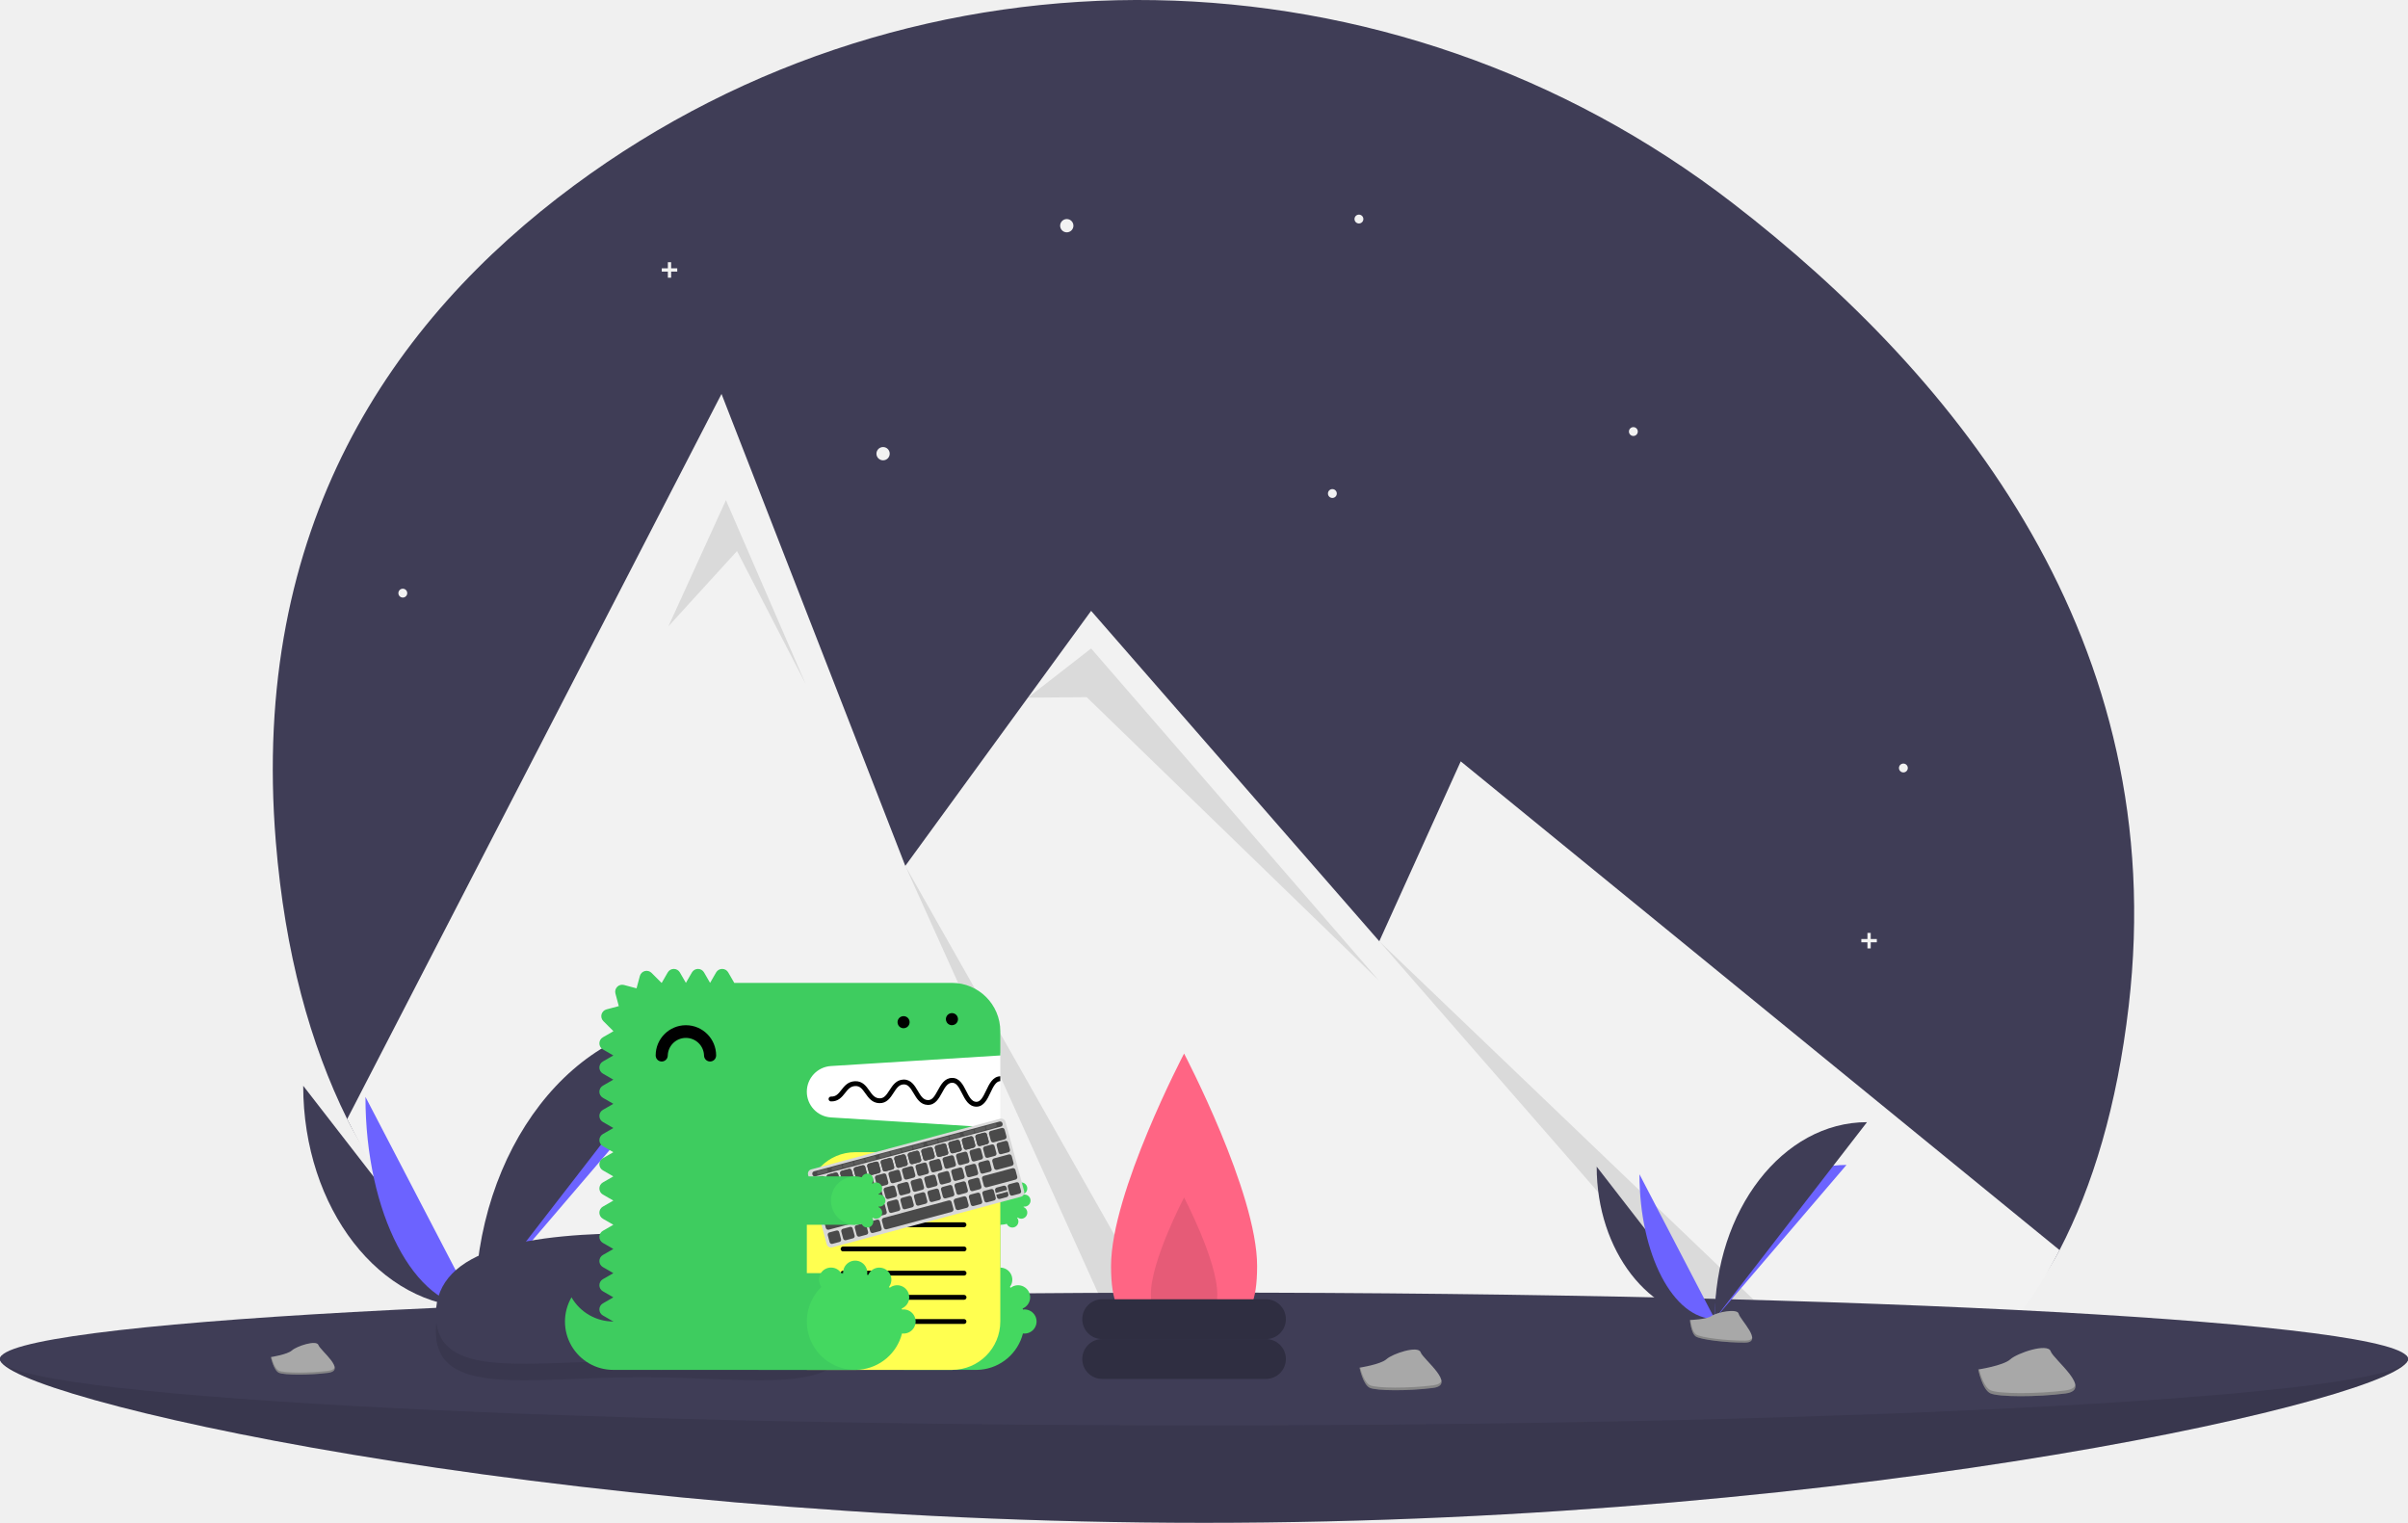
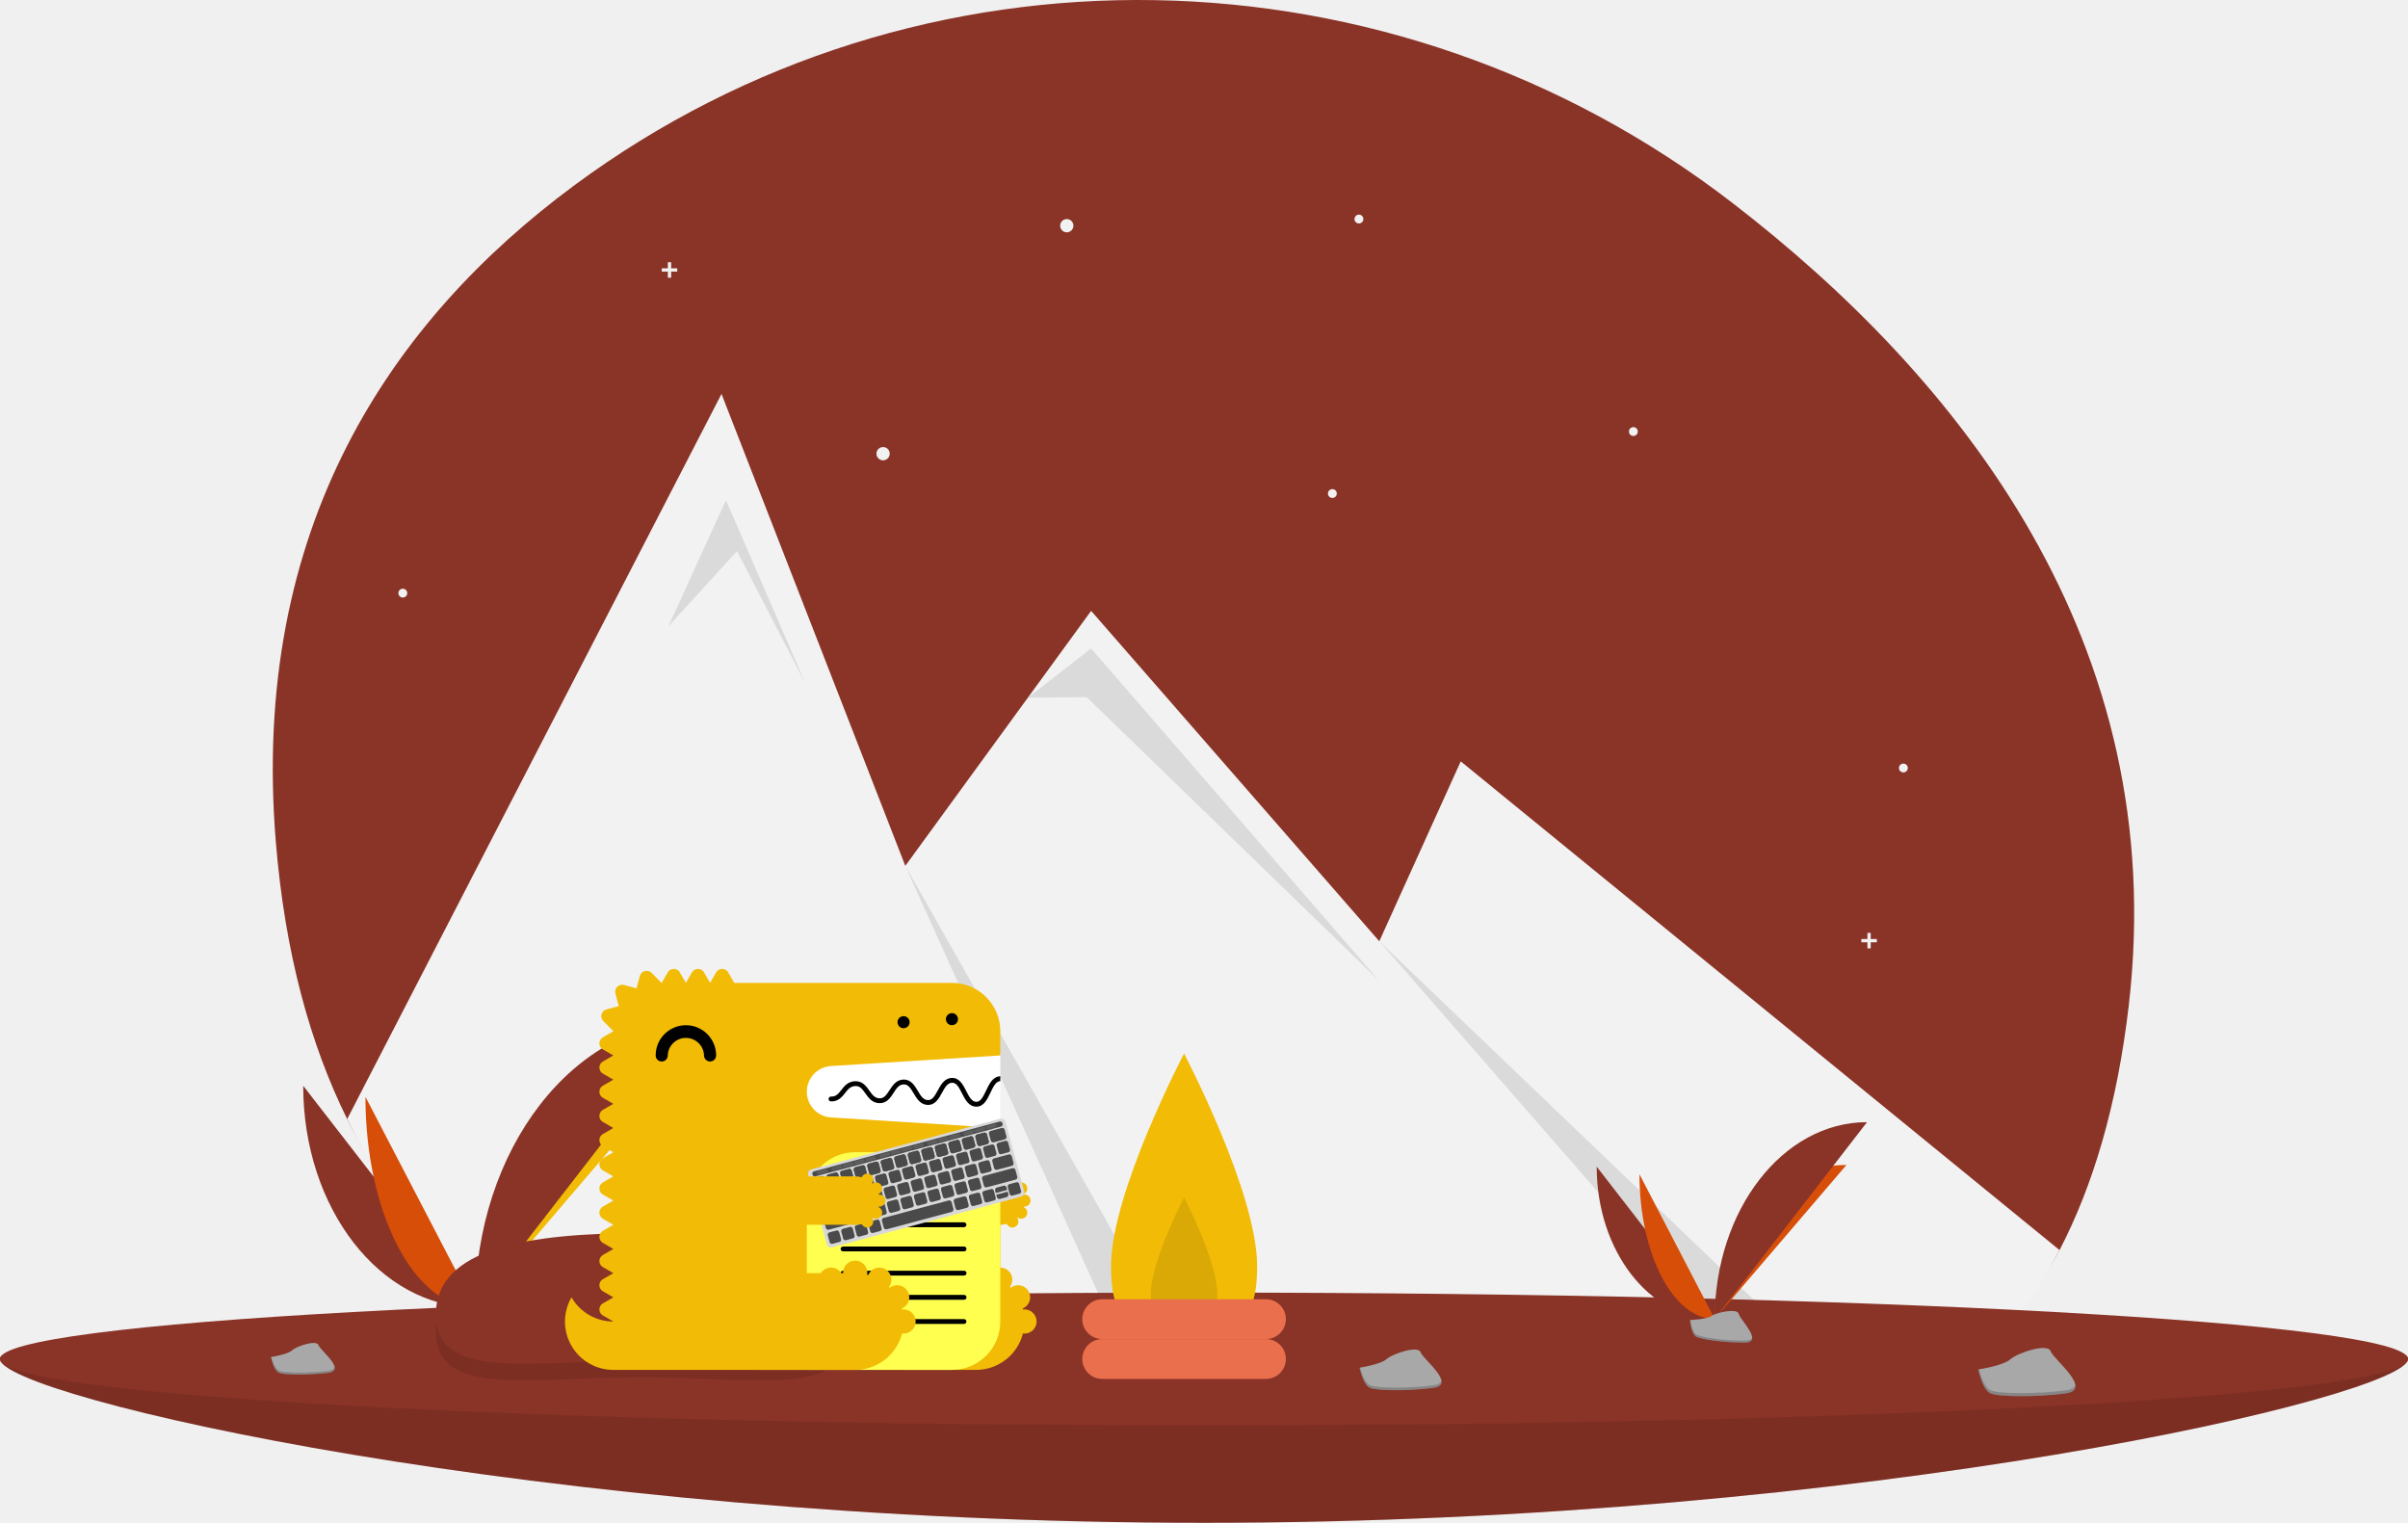
<svg xmlns="http://www.w3.org/2000/svg" width="1088" height="687.962" viewBox="0 0 1088 687.962">
  <g id="Group_12" data-name="Group 12" transform="translate(-57 -56)">
    <g id="Group_11" data-name="Group 11" transform="translate(57 56)">
-       <path id="Path_83" data-name="Path 83" d="M1017.81,560.461c-5.27,45.15-16.22,81.4-31.25,110.31-20,38.52-54.21,54.04-84.77,70.28a193.275,193.275,0,0,1-27.46,11.94c-55.61,19.3-117.85,14.18-166.74,3.99a657.282,657.282,0,0,0-104.09-13.16q-14.97-.675-29.97-.67c-15.42.02-293.07,5.29-360.67-131.57-16.69-33.76-28.13-75-32.24-125.27-11.63-142.12,52.29-235.46,134.74-296.47,155.97-115.41,369.76-110.57,523.43,7.88C941.15,276.621,1036.99,396.031,1017.81,560.461Z" transform="translate(-56 -106.019)" fill="#3f3d56" />
+       <path id="Path_83" data-name="Path 83" d="M1017.81,560.461c-5.27,45.15-16.22,81.4-31.25,110.31-20,38.52-54.21,54.04-84.77,70.28a193.275,193.275,0,0,1-27.46,11.94c-55.61,19.3-117.85,14.18-166.74,3.99a657.282,657.282,0,0,0-104.09-13.16q-14.97-.675-29.97-.67c-15.42.02-293.07,5.29-360.67-131.57-16.69-33.76-28.13-75-32.24-125.27-11.63-142.12,52.29-235.46,134.74-296.47,155.97-115.41,369.76-110.57,523.43,7.88C941.15,276.621,1036.99,396.031,1017.81,560.461Z" transform="translate(-56 -106.019)" fill="#8A3327" />
      <path id="Path_84" data-name="Path 84" d="M986.56,670.771c-20,38.52-47.21,64.04-77.77,80.28a193.272,193.272,0,0,1-27.46,11.94c-55.61,19.3-117.85,14.18-166.74,3.99a657.3,657.3,0,0,0-104.09-13.16q-14.97-.675-29.97-.67-23.13.03-46.25,1.72c-100.17,7.36-253.82-6.43-321.42-143.29L382,283.981,444.95,445.6l20.09,51.59,55.37-75.98L549,381.981l130.2,149.27,36.8-81.27L970.78,657.9l14.21,11.59Z" transform="translate(-56 -106.019)" fill="#f2f2f2" />
      <path id="Path_85" data-name="Path 85" d="M302,282.962l26-57,36,83-31-60Z" opacity="0.1" />
      <path id="Path_86" data-name="Path 86" d="M610.5,753.821q-14.97-.675-29.97-.67L465.04,497.191Z" transform="translate(-56 -106.019)" opacity="0.1" />
      <path id="Path_87" data-name="Path 87" d="M464.411,315.191,493,292.962l130,150-132-128Z" opacity="0.1" />
      <path id="Path_88" data-name="Path 88" d="M908.79,751.051a193.265,193.265,0,0,1-27.46,11.94L679.2,531.251Z" transform="translate(-56 -106.019)" opacity="0.1" />
      <circle id="Ellipse_11" data-name="Ellipse 11" cx="3" cy="3" r="3" transform="translate(479 98.962)" fill="#f2f2f2" />
      <circle id="Ellipse_12" data-name="Ellipse 12" cx="3" cy="3" r="3" transform="translate(396 201.962)" fill="#f2f2f2" />
      <circle id="Ellipse_13" data-name="Ellipse 13" cx="2" cy="2" r="2" transform="translate(600 220.962)" fill="#f2f2f2" />
      <circle id="Ellipse_14" data-name="Ellipse 14" cx="2" cy="2" r="2" transform="translate(180 265.962)" fill="#f2f2f2" />
      <circle id="Ellipse_15" data-name="Ellipse 15" cx="2" cy="2" r="2" transform="translate(612 96.962)" fill="#f2f2f2" />
      <circle id="Ellipse_16" data-name="Ellipse 16" cx="2" cy="2" r="2" transform="translate(736 192.962)" fill="#f2f2f2" />
      <circle id="Ellipse_17" data-name="Ellipse 17" cx="2" cy="2" r="2" transform="translate(858 344.962)" fill="#f2f2f2" />
      <path id="Path_89" data-name="Path 89" d="M306,121.222h-2.76v-2.76h-1.48v2.76H299V122.7h2.76v2.759h1.48V122.7H306Z" fill="#f2f2f2" />
      <path id="Path_90" data-name="Path 90" d="M848,424.222h-2.76v-2.76h-1.48v2.76H841V425.7h2.76v2.759h1.48V425.7H848Z" fill="#f2f2f2" />
-       <path id="Path_91" data-name="Path 91" d="M1144,719.981c0,16.569-243.557,74-544,74s-544-57.431-544-74,243.557,14,544,14S1144,703.413,1144,719.981Z" transform="translate(-56 -106.019)" fill="#3f3d56" />
+       <path id="Path_91" data-name="Path 91" d="M1144,719.981c0,16.569-243.557,74-544,74s-544-57.431-544-74,243.557,14,544,14S1144,703.413,1144,719.981Z" transform="translate(-56 -106.019)" fill="#8A3327" />
      <path id="Path_92" data-name="Path 92" d="M1144,719.981c0,16.569-243.557,74-544,74s-544-57.431-544-74,243.557,14,544,14S1144,703.413,1144,719.981Z" transform="translate(-56 -106.019)" opacity="0.1" />
-       <ellipse id="Ellipse_18" data-name="Ellipse 18" cx="544" cy="30" rx="544" ry="30" transform="translate(0 583.962)" fill="#3f3d56" />
-       <path id="Path_93" data-name="Path 93" d="M624,677.981c0,33.137-14.775,24-33,24s-33,9.137-33-24,33-96,33-96S624,644.844,624,677.981Z" transform="translate(-56 -106.019)" fill="#ff6584" />
+       <ellipse id="Ellipse_18" data-name="Ellipse 18" cx="544" cy="30" rx="544" ry="30" transform="translate(0 583.962)" fill="#8A3327" />
+       <path id="Path_93" data-name="Path 93" d="M624,677.981c0,33.137-14.775,24-33,24s-33,9.137-33-24,33-96,33-96S624,644.844,624,677.981Z" transform="translate(-56 -106.019)" fill="#F2BB05" />
      <path id="Path_94" data-name="Path 94" d="M606,690.66c0,15.062-6.716,10.909-15,10.909s-15,4.153-15-10.909,15-43.636,15-43.636S606,675.6,606,690.66Z" transform="translate(-56 -106.019)" opacity="0.1" />
-       <rect id="Rectangle_97" data-name="Rectangle 97" width="92" height="18" rx="9" transform="translate(489 604.962)" fill="#2f2e41" />
-       <rect id="Rectangle_98" data-name="Rectangle 98" width="92" height="18" rx="9" transform="translate(489 586.962)" fill="#2f2e41" />
-       <path id="Path_95" data-name="Path 95" d="M193,596.547c0,55.343,34.719,100.126,77.626,100.126" transform="translate(-56 -106.019)" fill="#3f3d56" />
-       <path id="Path_96" data-name="Path 96" d="M270.626,696.673c0-55.965,38.745-101.251,86.626-101.251" transform="translate(-56 -106.019)" fill="#6c63ff" />
-       <path id="Path_97" data-name="Path 97" d="M221.125,601.564c0,52.57,22.14,95.109,49.5,95.109" transform="translate(-56 -106.019)" fill="#6c63ff" />
-       <path id="Path_98" data-name="Path 98" d="M270.626,696.673c0-71.511,44.783-129.377,100.126-129.377" transform="translate(-56 -106.019)" fill="#3f3d56" />
+       <rect id="Rectangle_97" data-name="Rectangle 97" width="92" height="18" rx="9" transform="translate(489 604.962)" fill="#E96F4D" />
+       <rect id="Rectangle_98" data-name="Rectangle 98" width="92" height="18" rx="9" transform="translate(489 586.962)" fill="#E96F4D" />
+       <path id="Path_95" data-name="Path 95" d="M193,596.547c0,55.343,34.719,100.126,77.626,100.126" transform="translate(-56 -106.019)" fill="#8A3327" />
+       <path id="Path_96" data-name="Path 96" d="M270.626,696.673c0-55.965,38.745-101.251,86.626-101.251" transform="translate(-56 -106.019)" fill="#F2BB05" />
+       <path id="Path_97" data-name="Path 97" d="M221.125,601.564c0,52.57,22.14,95.109,49.5,95.109" transform="translate(-56 -106.019)" fill="#D74E09" />
+       <path id="Path_98" data-name="Path 98" d="M270.626,696.673c0-71.511,44.783-129.377,100.126-129.377" transform="translate(-56 -106.019)" fill="#8A3327" />
      <path id="Path_99" data-name="Path 99" d="M254.3,697.379s11.009-.339,14.326-2.7,16.934-5.183,17.757-1.395,16.544,18.844,4.115,18.945-28.879-1.936-32.19-3.953S254.3,697.379,254.3,697.379Z" transform="translate(-56 -106.019)" fill="#a8a8a8" />
      <path id="Path_100" data-name="Path 100" d="M290.716,710.909c-12.429.1-28.879-1.936-32.19-3.953-2.522-1.536-3.527-7.048-3.863-9.591l-.368.014s.7,8.879,4.009,10.9,19.761,4.053,32.19,3.953c3.588-.029,4.827-1.305,4.759-3.2C294.755,710.174,293.386,710.887,290.716,710.909Z" transform="translate(-56 -106.019)" opacity="0.2" />
-       <path id="Path_101" data-name="Path 101" d="M777.429,633.081c0,38.029,23.857,68.8,53.341,68.8" transform="translate(-56 -106.019)" fill="#3f3d56" />
-       <path id="Path_102" data-name="Path 102" d="M830.769,701.882c0-38.456,26.623-69.575,59.525-69.575" transform="translate(-56 -106.019)" fill="#6c63ff" />
-       <path id="Path_103" data-name="Path 103" d="M796.755,636.528c0,36.124,15.213,65.354,34.014,65.354" transform="translate(-56 -106.019)" fill="#6c63ff" />
-       <path id="Path_104" data-name="Path 104" d="M830.769,701.882c0-49.139,30.773-88.9,68.8-88.9" transform="translate(-56 -106.019)" fill="#3f3d56" />
+       <path id="Path_101" data-name="Path 101" d="M777.429,633.081c0,38.029,23.857,68.8,53.341,68.8" transform="translate(-56 -106.019)" fill="#8A3327" />
+       <path id="Path_102" data-name="Path 102" d="M830.769,701.882c0-38.456,26.623-69.575,59.525-69.575" transform="translate(-56 -106.019)" fill="#D74E09" />
+       <path id="Path_103" data-name="Path 103" d="M796.755,636.528c0,36.124,15.213,65.354,34.014,65.354" transform="translate(-56 -106.019)" fill="#D74E09" />
+       <path id="Path_104" data-name="Path 104" d="M830.769,701.882c0-49.139,30.773-88.9,68.8-88.9" transform="translate(-56 -106.019)" fill="#8A3327" />
      <path id="Path_105" data-name="Path 105" d="M819.548,702.367s7.565-.233,9.844-1.856,11.636-3.562,12.2-.958,11.368,12.949,2.828,13.018-19.844-1.33-22.119-2.716S819.548,702.367,819.548,702.367Z" transform="translate(-56 -106.019)" fill="#a8a8a8" />
      <path id="Path_106" data-name="Path 106" d="M844.574,711.664c-8.54.069-19.844-1.33-22.119-2.716-1.733-1.056-2.423-4.843-2.654-6.59l-.253.01s.479,6.1,2.755,7.487,13.579,2.785,22.119,2.716c2.465-.02,3.317-.9,3.27-2.2C847.349,711.159,846.409,711.649,844.574,711.664Z" transform="translate(-56 -106.019)" opacity="0.2" />
      <path id="Path_107" data-name="Path 107" d="M949.813,724.718s11.36-1.729,14.5-4.591,16.89-7.488,18.217-3.667,19.494,17.447,6.633,19.107-30.153,1.609-33.835-.065S949.813,724.718,949.813,724.718Z" transform="translate(-56 -106.019)" fill="#a8a8a8" />
      <path id="Path_108" data-name="Path 108" d="M989.228,734.173c-12.86,1.659-30.153,1.609-33.835-.065-2.8-1.275-4.535-6.858-5.2-9.45l-.379.061s1.833,9.109,5.516,10.783,20.975,1.725,33.835.065c3.712-.479,4.836-1.956,4.529-3.906C993.319,732.907,991.991,733.817,989.228,734.173Z" transform="translate(-56 -106.019)" opacity="0.2" />
      <path id="Path_109" data-name="Path 109" d="M670.26,723.9s9.587-1.459,12.237-3.875,14.255-6.32,15.374-3.095,16.452,14.725,5.6,16.125-25.448,1.358-28.555-.055S670.26,723.9,670.26,723.9Z" transform="translate(-56 -106.019)" fill="#a8a8a8" />
      <path id="Path_110" data-name="Path 110" d="M703.524,731.875c-10.853,1.4-25.448,1.358-28.555-.055-2.367-1.076-3.827-5.788-4.39-7.976l-.32.051s1.547,7.687,4.655,9.1,17.7,1.456,28.555.055c3.133-.4,4.081-1.651,3.822-3.3C706.977,730.807,705.856,731.575,703.524,731.875Z" transform="translate(-56 -106.019)" opacity="0.2" />
      <path id="Path_111" data-name="Path 111" d="M178.389,719.109s7.463-1.136,9.527-3.016,11.1-4.92,11.969-2.409,12.808,11.463,4.358,12.553-19.811,1.057-22.23-.043S178.389,719.109,178.389,719.109Z" transform="translate(-56 -106.019)" fill="#a8a8a8" />
      <path id="Path_112" data-name="Path 112" d="M204.285,725.321c-8.449,1.09-19.811,1.057-22.23-.043-1.842-.838-2.979-4.506-3.417-6.209l-.249.04s1.2,5.984,3.624,7.085,13.781,1.133,22.23.043c2.439-.315,3.177-1.285,2.976-2.566C206.973,724.489,206.1,725.087,204.285,725.321Z" transform="translate(-56 -106.019)" opacity="0.2" />
      <path id="Path_113" data-name="Path 113" d="M439.7,707.337c0,30.22-42.124,20.873-93.7,20.873s-93.074,9.347-93.074-20.873,42.118-36.793,93.694-36.793S439.7,677.117,439.7,707.337Z" transform="translate(-56 -106.019)" opacity="0.1" />
-       <path id="Path_114" data-name="Path 114" d="M439.7,699.9c0,30.22-42.124,20.873-93.7,20.873s-93.074,9.347-93.074-20.873S295.04,663.1,346.616,663.1,439.7,669.676,439.7,699.9Z" transform="translate(-56 -106.019)" fill="#3f3d56" />
+       <path id="Path_114" data-name="Path 114" d="M439.7,699.9c0,30.22-42.124,20.873-93.7,20.873s-93.074,9.347-93.074-20.873S295.04,663.1,346.616,663.1,439.7,669.676,439.7,699.9Z" transform="translate(-56 -106.019)" fill="#8A3327" />
    </g>
    <g id="docusaurus_keytar" transform="translate(312.271 493.733)">
      <path id="Path_40" data-name="Path 40" d="M99,52h91.791V89.153H99Z" transform="translate(5.904 -14.001)" fill="#fff" fill-rule="evenodd" />
-       <path id="Path_41" data-name="Path 41" d="M24.855,163.927A21.828,21.828,0,0,1,5.947,153a21.829,21.829,0,0,0,18.908,32.782H46.71V163.927Z" transform="translate(-3 -4.634)" fill="#3ecc5f" fill-rule="evenodd" />
-       <path id="Path_42" data-name="Path 42" d="M121.861,61.1l76.514-4.782V45.39A21.854,21.854,0,0,0,176.52,23.535H78.173L75.441,18.8a3.154,3.154,0,0,0-5.464,0l-2.732,4.732L64.513,18.8a3.154,3.154,0,0,0-5.464,0l-2.732,4.732L53.586,18.8a3.154,3.154,0,0,0-5.464,0L45.39,23.535c-.024,0-.046,0-.071,0l-4.526-4.525a3.153,3.153,0,0,0-5.276,1.414l-1.5,5.577-5.674-1.521a3.154,3.154,0,0,0-3.863,3.864L26,34.023l-5.575,1.494a3.155,3.155,0,0,0-1.416,5.278l4.526,4.526c0,.023,0,.046,0,.07L18.8,48.122a3.154,3.154,0,0,0,0,5.464l4.732,2.732L18.8,59.05a3.154,3.154,0,0,0,0,5.464l4.732,2.732L18.8,69.977a3.154,3.154,0,0,0,0,5.464l4.732,2.732L18.8,80.9a3.154,3.154,0,0,0,0,5.464L23.535,89.1,18.8,91.832a3.154,3.154,0,0,0,0,5.464l4.732,2.732L18.8,102.76a3.154,3.154,0,0,0,0,5.464l4.732,2.732L18.8,113.687a3.154,3.154,0,0,0,0,5.464l4.732,2.732L18.8,124.615a3.154,3.154,0,0,0,0,5.464l4.732,2.732L18.8,135.542a3.154,3.154,0,0,0,0,5.464l4.732,2.732L18.8,146.469a3.154,3.154,0,0,0,0,5.464l4.732,2.732L18.8,157.4a3.154,3.154,0,0,0,0,5.464l4.732,2.732L18.8,168.324a3.154,3.154,0,0,0,0,5.464l4.732,2.732A21.854,21.854,0,0,0,45.39,198.375H176.52a21.854,21.854,0,0,0,21.855-21.855V89.1l-76.514-4.782a11.632,11.632,0,0,1,0-23.219" transform="translate(-1.681 -17.226)" fill="#3ecc5f" fill-rule="evenodd" />
-       <path id="Path_43" data-name="Path 43" d="M143,186.71h32.782V143H143Z" transform="translate(9.984 -5.561)" fill="#3ecc5f" fill-rule="evenodd" />
-       <path id="Path_44" data-name="Path 44" d="M196.71,159.855a5.438,5.438,0,0,0-.7.07c-.042-.164-.081-.329-.127-.493a5.457,5.457,0,1,0-5.4-9.372q-.181-.185-.366-.367a5.454,5.454,0,1,0-9.384-5.4c-.162-.046-.325-.084-.486-.126a5.467,5.467,0,1,0-10.788,0c-.162.042-.325.08-.486.126a5.457,5.457,0,1,0-9.384,5.4,21.843,21.843,0,1,0,36.421,21.02,5.452,5.452,0,1,0,.7-10.858" transform="translate(10.912 -6.025)" fill="#44d860" fill-rule="evenodd" />
-       <path id="Path_45" data-name="Path 45" d="M153,124.855h32.782V103H153Z" transform="translate(10.912 -9.271)" fill="#3ecc5f" fill-rule="evenodd" />
-       <path id="Path_46" data-name="Path 46" d="M194.855,116.765a2.732,2.732,0,1,0,0-5.464,2.811,2.811,0,0,0-.349.035c-.022-.082-.04-.164-.063-.246a2.733,2.733,0,0,0-1.052-5.253,2.7,2.7,0,0,0-1.648.566q-.09-.093-.184-.184a2.7,2.7,0,0,0,.553-1.633,2.732,2.732,0,0,0-5.245-1.07,10.928,10.928,0,1,0,0,21.031,2.732,2.732,0,0,0,5.245-1.07,2.7,2.7,0,0,0-.553-1.633q.093-.09.184-.184a2.7,2.7,0,0,0,1.648.566,2.732,2.732,0,0,0,1.052-5.253c.023-.081.042-.164.063-.246a2.814,2.814,0,0,0,.349.035" transform="translate(12.767 -9.377)" fill="#44d860" fill-rule="evenodd" />
+       <path id="Path_41" data-name="Path 41" d="M24.855,163.927A21.828,21.828,0,0,1,5.947,153a21.829,21.829,0,0,0,18.908,32.782H46.71V163.927Z" transform="translate(-3 -4.634)" fill="#F2BB05" fill-rule="evenodd" />
+       <path id="Path_42" data-name="Path 42" d="M121.861,61.1l76.514-4.782V45.39A21.854,21.854,0,0,0,176.52,23.535H78.173L75.441,18.8a3.154,3.154,0,0,0-5.464,0l-2.732,4.732L64.513,18.8a3.154,3.154,0,0,0-5.464,0l-2.732,4.732L53.586,18.8a3.154,3.154,0,0,0-5.464,0L45.39,23.535c-.024,0-.046,0-.071,0l-4.526-4.525a3.153,3.153,0,0,0-5.276,1.414l-1.5,5.577-5.674-1.521a3.154,3.154,0,0,0-3.863,3.864L26,34.023l-5.575,1.494a3.155,3.155,0,0,0-1.416,5.278l4.526,4.526c0,.023,0,.046,0,.07L18.8,48.122a3.154,3.154,0,0,0,0,5.464l4.732,2.732L18.8,59.05a3.154,3.154,0,0,0,0,5.464l4.732,2.732L18.8,69.977a3.154,3.154,0,0,0,0,5.464l4.732,2.732L18.8,80.9a3.154,3.154,0,0,0,0,5.464L23.535,89.1,18.8,91.832a3.154,3.154,0,0,0,0,5.464l4.732,2.732L18.8,102.76a3.154,3.154,0,0,0,0,5.464l4.732,2.732L18.8,113.687a3.154,3.154,0,0,0,0,5.464l4.732,2.732L18.8,124.615a3.154,3.154,0,0,0,0,5.464l4.732,2.732L18.8,135.542a3.154,3.154,0,0,0,0,5.464l4.732,2.732L18.8,146.469a3.154,3.154,0,0,0,0,5.464l4.732,2.732L18.8,157.4a3.154,3.154,0,0,0,0,5.464l4.732,2.732L18.8,168.324a3.154,3.154,0,0,0,0,5.464l4.732,2.732A21.854,21.854,0,0,0,45.39,198.375H176.52a21.854,21.854,0,0,0,21.855-21.855V89.1l-76.514-4.782a11.632,11.632,0,0,1,0-23.219" transform="translate(-1.681 -17.226)" fill="#F2BB05" fill-rule="evenodd" />
+       <path id="Path_43" data-name="Path 43" d="M143,186.71h32.782V143H143Z" transform="translate(9.984 -5.561)" fill="#F2BB05" fill-rule="evenodd" />
+       <path id="Path_44" data-name="Path 44" d="M196.71,159.855a5.438,5.438,0,0,0-.7.07c-.042-.164-.081-.329-.127-.493a5.457,5.457,0,1,0-5.4-9.372q-.181-.185-.366-.367a5.454,5.454,0,1,0-9.384-5.4c-.162-.046-.325-.084-.486-.126a5.467,5.467,0,1,0-10.788,0c-.162.042-.325.08-.486.126a5.457,5.457,0,1,0-9.384,5.4,21.843,21.843,0,1,0,36.421,21.02,5.452,5.452,0,1,0,.7-10.858" transform="translate(10.912 -6.025)" fill="#F2BB05" fill-rule="evenodd" />
+       <path id="Path_45" data-name="Path 45" d="M153,124.855h32.782V103H153Z" transform="translate(10.912 -9.271)" fill="#F2BB05" fill-rule="evenodd" />
+       <path id="Path_46" data-name="Path 46" d="M194.855,116.765a2.732,2.732,0,1,0,0-5.464,2.811,2.811,0,0,0-.349.035c-.022-.082-.04-.164-.063-.246a2.733,2.733,0,0,0-1.052-5.253,2.7,2.7,0,0,0-1.648.566q-.09-.093-.184-.184a2.7,2.7,0,0,0,.553-1.633,2.732,2.732,0,0,0-5.245-1.07,10.928,10.928,0,1,0,0,21.031,2.732,2.732,0,0,0,5.245-1.07,2.7,2.7,0,0,0-.553-1.633q.093-.09.184-.184a2.7,2.7,0,0,0,1.648.566,2.732,2.732,0,0,0,1.052-5.253c.023-.081.042-.164.063-.246a2.814,2.814,0,0,0,.349.035" transform="translate(12.767 -9.377)" fill="#F2BB05" fill-rule="evenodd" />
      <path id="Path_47" data-name="Path 47" d="M65.087,56.891a2.732,2.732,0,0,1-2.732-2.732,8.2,8.2,0,0,0-16.391,0,2.732,2.732,0,0,1-5.464,0,13.659,13.659,0,0,1,27.319,0,2.732,2.732,0,0,1-2.732,2.732" transform="translate(0.478 -15.068)" fill-rule="evenodd" />
      <path id="Path_48" data-name="Path 48" d="M103,191.347h65.565a21.854,21.854,0,0,0,21.855-21.855V93H124.855A21.854,21.854,0,0,0,103,114.855Z" transform="translate(6.275 -10.199)" fill="#ffff50" fill-rule="evenodd" />
      <path id="Path_49" data-name="Path 49" d="M173.216,129.787H118.535a1.093,1.093,0,1,1,0-2.185h54.681a1.093,1.093,0,0,1,0,2.185m0,21.855H118.535a1.093,1.093,0,1,1,0-2.186h54.681a1.093,1.093,0,0,1,0,2.186m0,21.855H118.535a1.093,1.093,0,1,1,0-2.185h54.681a1.093,1.093,0,0,1,0,2.185m0-54.434H118.535a1.093,1.093,0,1,1,0-2.185h54.681a1.093,1.093,0,0,1,0,2.185m0,21.652H118.535a1.093,1.093,0,1,1,0-2.186h54.681a1.093,1.093,0,0,1,0,2.186m0,21.855H118.535a1.093,1.093,0,1,1,0-2.186h54.681a1.093,1.093,0,0,1,0,2.186M189.585,61.611c-.013,0-.024-.007-.037-.005-3.377.115-4.974,3.492-6.384,6.472-1.471,3.114-2.608,5.139-4.473,5.078-2.064-.074-3.244-2.406-4.494-4.874-1.436-2.835-3.075-6.049-6.516-5.929-3.329.114-4.932,3.053-6.346,5.646-1.5,2.762-2.529,4.442-4.5,4.364-2.106-.076-3.225-1.972-4.52-4.167-1.444-2.443-3.112-5.191-6.487-5.1-3.272.113-4.879,2.606-6.3,4.808-1.5,2.328-2.552,3.746-4.551,3.662-2.156-.076-3.27-1.65-4.558-3.472-1.447-2.047-3.077-4.363-6.442-4.251-3.2.109-4.807,2.153-6.224,3.954-1.346,1.709-2.4,3.062-4.621,2.977a1.093,1.093,0,0,0-.079,2.186c3.3.11,4.967-1.967,6.417-3.81,1.286-1.635,2.4-3.045,4.582-3.12,2.1-.09,3.091,1.218,4.584,3.327,1.417,2,3.026,4.277,6.263,4.394,3.391.114,5.022-2.42,6.467-4.663,1.292-2,2.406-3.734,4.535-3.807,1.959-.073,3.026,1.475,4.529,4.022,1.417,2.4,3.023,5.121,6.324,5.241,3.415.118,5.064-2.863,6.5-5.5,1.245-2.282,2.419-4.437,4.5-4.509,1.959-.046,2.981,1.743,4.492,4.732,1.412,2.79,3.013,5.95,6.365,6.071l.185,0c3.348,0,4.937-3.36,6.343-6.331,1.245-2.634,2.423-5.114,4.444-5.216Z" transform="translate(7.109 -13.11)" fill-rule="evenodd" />
-       <path id="Path_50" data-name="Path 50" d="M83,186.71h43.71V143H83Z" transform="translate(4.42 -5.561)" fill="#3ecc5f" fill-rule="evenodd" />
+       <path id="Path_50" data-name="Path 50" d="M83,186.71h43.71V143H83Z" transform="translate(4.42 -5.561)" fill="#F2BB05" fill-rule="evenodd" />
      <g id="Group_8" data-name="Group 8" transform="matrix(0.966, -0.259, 0.259, 0.966, 109.327, 91.085)">
        <rect id="Rectangle_3" data-name="Rectangle 3" width="92.361" height="36.462" rx="2" transform="translate(0 0)" fill="#d8d8d8" />
        <g id="Group_2" data-name="Group 2" transform="translate(1.531 23.03)">
          <rect id="Rectangle_4" data-name="Rectangle 4" width="5.336" height="5.336" rx="1" transform="translate(16.797 0)" fill="#4a4a4a" />
          <rect id="Rectangle_5" data-name="Rectangle 5" width="5.336" height="5.336" rx="1" transform="translate(23.12 0)" fill="#4a4a4a" />
          <rect id="Rectangle_6" data-name="Rectangle 6" width="5.336" height="5.336" rx="1" transform="translate(29.444 0)" fill="#4a4a4a" />
          <rect id="Rectangle_7" data-name="Rectangle 7" width="5.336" height="5.336" rx="1" transform="translate(35.768 0)" fill="#4a4a4a" />
          <rect id="Rectangle_8" data-name="Rectangle 8" width="5.336" height="5.336" rx="1" transform="translate(42.091 0)" fill="#4a4a4a" />
          <rect id="Rectangle_9" data-name="Rectangle 9" width="5.336" height="5.336" rx="1" transform="translate(48.415 0)" fill="#4a4a4a" />
          <rect id="Rectangle_10" data-name="Rectangle 10" width="5.336" height="5.336" rx="1" transform="translate(54.739 0)" fill="#4a4a4a" />
          <rect id="Rectangle_11" data-name="Rectangle 11" width="5.336" height="5.336" rx="1" transform="translate(61.063 0)" fill="#4a4a4a" />
          <rect id="Rectangle_12" data-name="Rectangle 12" width="5.336" height="5.336" rx="1" transform="translate(67.386 0)" fill="#4a4a4a" />
          <path id="Path_51" data-name="Path 51" d="M1.093,0H14.518a1.093,1.093,0,0,1,1.093,1.093V4.243a1.093,1.093,0,0,1-1.093,1.093H1.093A1.093,1.093,0,0,1,0,4.243V1.093A1.093,1.093,0,0,1,1.093,0ZM75,0H88.426a1.093,1.093,0,0,1,1.093,1.093V4.243a1.093,1.093,0,0,1-1.093,1.093H75a1.093,1.093,0,0,1-1.093-1.093V1.093A1.093,1.093,0,0,1,75,0Z" transform="translate(0 0)" fill="#4a4a4a" fill-rule="evenodd" />
        </g>
        <g id="Group_3" data-name="Group 3" transform="translate(1.531 10.261)">
          <path id="Path_52" data-name="Path 52" d="M1.093,0H6.218A1.093,1.093,0,0,1,7.31,1.093V4.242A1.093,1.093,0,0,1,6.218,5.335H1.093A1.093,1.093,0,0,1,0,4.242V1.093A1.093,1.093,0,0,1,1.093,0Z" transform="translate(0 0)" fill="#4a4a4a" fill-rule="evenodd" />
          <rect id="Rectangle_13" data-name="Rectangle 13" width="5.336" height="5.336" rx="1" transform="translate(8.299 0)" fill="#4a4a4a" />
          <rect id="Rectangle_14" data-name="Rectangle 14" width="5.336" height="5.336" rx="1" transform="translate(14.623 0)" fill="#4a4a4a" />
          <rect id="Rectangle_15" data-name="Rectangle 15" width="5.336" height="5.336" rx="1" transform="translate(20.947 0)" fill="#4a4a4a" />
          <rect id="Rectangle_16" data-name="Rectangle 16" width="5.336" height="5.336" rx="1" transform="translate(27.271 0)" fill="#4a4a4a" />
          <rect id="Rectangle_17" data-name="Rectangle 17" width="5.336" height="5.336" rx="1" transform="translate(33.594 0)" fill="#4a4a4a" />
          <rect id="Rectangle_18" data-name="Rectangle 18" width="5.336" height="5.336" rx="1" transform="translate(39.918 0)" fill="#4a4a4a" />
          <rect id="Rectangle_19" data-name="Rectangle 19" width="5.336" height="5.336" rx="1" transform="translate(46.242 0)" fill="#4a4a4a" />
          <rect id="Rectangle_20" data-name="Rectangle 20" width="5.336" height="5.336" rx="1" transform="translate(52.565 0)" fill="#4a4a4a" />
          <rect id="Rectangle_21" data-name="Rectangle 21" width="5.336" height="5.336" rx="1" transform="translate(58.888 0)" fill="#4a4a4a" />
          <rect id="Rectangle_22" data-name="Rectangle 22" width="5.336" height="5.336" rx="1" transform="translate(65.212 0)" fill="#4a4a4a" />
          <rect id="Rectangle_23" data-name="Rectangle 23" width="5.336" height="5.336" rx="1" transform="translate(71.536 0)" fill="#4a4a4a" />
          <rect id="Rectangle_24" data-name="Rectangle 24" width="5.336" height="5.336" rx="1" transform="translate(77.859 0)" fill="#4a4a4a" />
          <rect id="Rectangle_25" data-name="Rectangle 25" width="5.336" height="5.336" rx="1" transform="translate(84.183 0)" fill="#4a4a4a" />
        </g>
        <g id="Group_4" data-name="Group 4" transform="translate(91.05 9.546) rotate(180)">
          <path id="Path_53" data-name="Path 53" d="M1.093,0H6.219A1.093,1.093,0,0,1,7.312,1.093v3.15A1.093,1.093,0,0,1,6.219,5.336H1.093A1.093,1.093,0,0,1,0,4.243V1.093A1.093,1.093,0,0,1,1.093,0Z" transform="translate(0 0)" fill="#4a4a4a" fill-rule="evenodd" />
          <rect id="Rectangle_26" data-name="Rectangle 26" width="5.336" height="5.336" rx="1" transform="translate(8.299 0)" fill="#4a4a4a" />
          <rect id="Rectangle_27" data-name="Rectangle 27" width="5.336" height="5.336" rx="1" transform="translate(14.623 0)" fill="#4a4a4a" />
          <rect id="Rectangle_28" data-name="Rectangle 28" width="5.336" height="5.336" rx="1" transform="translate(20.947 0)" fill="#4a4a4a" />
          <rect id="Rectangle_29" data-name="Rectangle 29" width="5.336" height="5.336" rx="1" transform="translate(27.271 0)" fill="#4a4a4a" />
          <rect id="Rectangle_30" data-name="Rectangle 30" width="5.336" height="5.336" rx="1" transform="translate(33.594 0)" fill="#4a4a4a" />
          <rect id="Rectangle_31" data-name="Rectangle 31" width="5.336" height="5.336" rx="1" transform="translate(39.918 0)" fill="#4a4a4a" />
          <rect id="Rectangle_32" data-name="Rectangle 32" width="5.336" height="5.336" rx="1" transform="translate(46.242 0)" fill="#4a4a4a" />
          <rect id="Rectangle_33" data-name="Rectangle 33" width="5.336" height="5.336" rx="1" transform="translate(52.565 0)" fill="#4a4a4a" />
          <rect id="Rectangle_34" data-name="Rectangle 34" width="5.336" height="5.336" rx="1" transform="translate(58.889 0)" fill="#4a4a4a" />
          <rect id="Rectangle_35" data-name="Rectangle 35" width="5.336" height="5.336" rx="1" transform="translate(65.213 0)" fill="#4a4a4a" />
          <rect id="Rectangle_36" data-name="Rectangle 36" width="5.336" height="5.336" rx="1" transform="translate(71.537 0)" fill="#4a4a4a" />
          <rect id="Rectangle_37" data-name="Rectangle 37" width="5.336" height="5.336" rx="1" transform="translate(77.86 0)" fill="#4a4a4a" />
          <rect id="Rectangle_38" data-name="Rectangle 38" width="5.336" height="5.336" rx="1" transform="translate(84.183 0)" fill="#4a4a4a" />
          <rect id="Rectangle_39" data-name="Rectangle 39" width="5.336" height="5.336" rx="1" transform="translate(8.299 0)" fill="#4a4a4a" />
          <rect id="Rectangle_40" data-name="Rectangle 40" width="5.336" height="5.336" rx="1" transform="translate(14.623 0)" fill="#4a4a4a" />
          <rect id="Rectangle_41" data-name="Rectangle 41" width="5.336" height="5.336" rx="1" transform="translate(20.947 0)" fill="#4a4a4a" />
          <rect id="Rectangle_42" data-name="Rectangle 42" width="5.336" height="5.336" rx="1" transform="translate(27.271 0)" fill="#4a4a4a" />
          <rect id="Rectangle_43" data-name="Rectangle 43" width="5.336" height="5.336" rx="1" transform="translate(33.594 0)" fill="#4a4a4a" />
          <rect id="Rectangle_44" data-name="Rectangle 44" width="5.336" height="5.336" rx="1" transform="translate(39.918 0)" fill="#4a4a4a" />
          <rect id="Rectangle_45" data-name="Rectangle 45" width="5.336" height="5.336" rx="1" transform="translate(46.242 0)" fill="#4a4a4a" />
          <rect id="Rectangle_46" data-name="Rectangle 46" width="5.336" height="5.336" rx="1" transform="translate(52.565 0)" fill="#4a4a4a" />
          <rect id="Rectangle_47" data-name="Rectangle 47" width="5.336" height="5.336" rx="1" transform="translate(58.889 0)" fill="#4a4a4a" />
          <rect id="Rectangle_48" data-name="Rectangle 48" width="5.336" height="5.336" rx="1" transform="translate(65.213 0)" fill="#4a4a4a" />
          <rect id="Rectangle_49" data-name="Rectangle 49" width="5.336" height="5.336" rx="1" transform="translate(71.537 0)" fill="#4a4a4a" />
          <rect id="Rectangle_50" data-name="Rectangle 50" width="5.336" height="5.336" rx="1" transform="translate(77.86 0)" fill="#4a4a4a" />
          <rect id="Rectangle_51" data-name="Rectangle 51" width="5.336" height="5.336" rx="1" transform="translate(84.183 0)" fill="#4a4a4a" />
        </g>
        <g id="Group_6" data-name="Group 6" transform="translate(1.531 16.584)">
          <path id="Path_54" data-name="Path 54" d="M1.093,0h7.3A1.093,1.093,0,0,1,9.485,1.093v3.15A1.093,1.093,0,0,1,8.392,5.336h-7.3A1.093,1.093,0,0,1,0,4.243V1.094A1.093,1.093,0,0,1,1.093,0Z" transform="translate(0 0)" fill="#4a4a4a" fill-rule="evenodd" />
          <g id="Group_5" data-name="Group 5" transform="translate(10.671 0)">
            <rect id="Rectangle_52" data-name="Rectangle 52" width="5.336" height="5.336" rx="1" fill="#4a4a4a" />
            <rect id="Rectangle_53" data-name="Rectangle 53" width="5.336" height="5.336" rx="1" transform="translate(6.324 0)" fill="#4a4a4a" />
            <rect id="Rectangle_54" data-name="Rectangle 54" width="5.336" height="5.336" rx="1" transform="translate(12.647 0)" fill="#4a4a4a" />
            <rect id="Rectangle_55" data-name="Rectangle 55" width="5.336" height="5.336" rx="1" transform="translate(18.971 0)" fill="#4a4a4a" />
            <rect id="Rectangle_56" data-name="Rectangle 56" width="5.336" height="5.336" rx="1" transform="translate(25.295 0)" fill="#4a4a4a" />
            <rect id="Rectangle_57" data-name="Rectangle 57" width="5.336" height="5.336" rx="1" transform="translate(31.619 0)" fill="#4a4a4a" />
            <rect id="Rectangle_58" data-name="Rectangle 58" width="5.336" height="5.336" rx="1" transform="translate(37.942 0)" fill="#4a4a4a" />
            <rect id="Rectangle_59" data-name="Rectangle 59" width="5.336" height="5.336" rx="1" transform="translate(44.265 0)" fill="#4a4a4a" />
            <rect id="Rectangle_60" data-name="Rectangle 60" width="5.336" height="5.336" rx="1" transform="translate(50.589 0)" fill="#4a4a4a" />
            <rect id="Rectangle_61" data-name="Rectangle 61" width="5.336" height="5.336" rx="1" transform="translate(56.912 0)" fill="#4a4a4a" />
            <rect id="Rectangle_62" data-name="Rectangle 62" width="5.336" height="5.336" rx="1" transform="translate(63.236 0)" fill="#4a4a4a" />
          </g>
          <path id="Path_55" data-name="Path 55" d="M1.094,0H8A1.093,1.093,0,0,1,9.091,1.093v3.15A1.093,1.093,0,0,1,8,5.336H1.093A1.093,1.093,0,0,1,0,4.243V1.094A1.093,1.093,0,0,1,1.093,0Z" transform="translate(80.428 0)" fill="#4a4a4a" fill-rule="evenodd" />
        </g>
        <g id="Group_7" data-name="Group 7" transform="translate(1.531 29.627)">
          <rect id="Rectangle_63" data-name="Rectangle 63" width="5.336" height="5.336" rx="1" transform="translate(0 0)" fill="#4a4a4a" />
          <rect id="Rectangle_64" data-name="Rectangle 64" width="5.336" height="5.336" rx="1" transform="translate(6.324 0)" fill="#4a4a4a" />
          <rect id="Rectangle_65" data-name="Rectangle 65" width="5.336" height="5.336" rx="1" transform="translate(12.647 0)" fill="#4a4a4a" />
          <rect id="Rectangle_66" data-name="Rectangle 66" width="5.336" height="5.336" rx="1" transform="translate(18.971 0)" fill="#4a4a4a" />
          <path id="Path_56" data-name="Path 56" d="M1.093,0H31.515a1.093,1.093,0,0,1,1.093,1.093V4.244a1.093,1.093,0,0,1-1.093,1.093H1.093A1.093,1.093,0,0,1,0,4.244V1.093A1.093,1.093,0,0,1,1.093,0ZM34.687,0h3.942a1.093,1.093,0,0,1,1.093,1.093V4.244a1.093,1.093,0,0,1-1.093,1.093H34.687a1.093,1.093,0,0,1-1.093-1.093V1.093A1.093,1.093,0,0,1,34.687,0Z" transform="translate(25.294 0)" fill="#4a4a4a" fill-rule="evenodd" />
          <rect id="Rectangle_67" data-name="Rectangle 67" width="5.336" height="5.336" rx="1" transform="translate(66.003 0)" fill="#4a4a4a" />
          <rect id="Rectangle_68" data-name="Rectangle 68" width="5.336" height="5.336" rx="1" transform="translate(72.327 0)" fill="#4a4a4a" />
          <rect id="Rectangle_69" data-name="Rectangle 69" width="5.336" height="5.336" rx="1" transform="translate(84.183 0)" fill="#4a4a4a" />
          <path id="Path_57" data-name="Path 57" d="M5.336,0V1.18A1.093,1.093,0,0,1,4.243,2.273H1.093A1.093,1.093,0,0,1,0,1.18V0Z" transform="translate(83.59 2.273) rotate(180)" fill="#4a4a4a" />
          <path id="Path_58" data-name="Path 58" d="M5.336,0V1.18A1.093,1.093,0,0,1,4.243,2.273H1.093A1.093,1.093,0,0,1,0,1.18V0Z" transform="translate(78.255 3.063)" fill="#4a4a4a" />
        </g>
        <rect id="Rectangle_70" data-name="Rectangle 70" width="88.927" height="2.371" rx="1.085" transform="translate(1.925 1.17)" fill="#4a4a4a" />
        <rect id="Rectangle_71" data-name="Rectangle 71" width="4.986" height="1.581" rx="0.723" transform="translate(4.1 1.566)" fill="#d8d8d8" opacity="0.136" />
        <rect id="Rectangle_72" data-name="Rectangle 72" width="4.986" height="1.581" rx="0.723" transform="translate(10.923 1.566)" fill="#d8d8d8" opacity="0.136" />
        <rect id="Rectangle_73" data-name="Rectangle 73" width="4.986" height="1.581" rx="0.723" transform="translate(16.173 1.566)" fill="#d8d8d8" opacity="0.136" />
        <rect id="Rectangle_74" data-name="Rectangle 74" width="4.986" height="1.581" rx="0.723" transform="translate(21.421 1.566)" fill="#d8d8d8" opacity="0.136" />
        <rect id="Rectangle_75" data-name="Rectangle 75" width="4.986" height="1.581" rx="0.723" transform="translate(26.671 1.566)" fill="#d8d8d8" opacity="0.136" />
        <rect id="Rectangle_76" data-name="Rectangle 76" width="4.986" height="1.581" rx="0.723" transform="translate(33.232 1.566)" fill="#d8d8d8" opacity="0.136" />
        <rect id="Rectangle_77" data-name="Rectangle 77" width="4.986" height="1.581" rx="0.723" transform="translate(38.48 1.566)" fill="#d8d8d8" opacity="0.136" />
        <rect id="Rectangle_78" data-name="Rectangle 78" width="4.986" height="1.581" rx="0.723" transform="translate(43.73 1.566)" fill="#d8d8d8" opacity="0.136" />
        <rect id="Rectangle_79" data-name="Rectangle 79" width="4.986" height="1.581" rx="0.723" transform="translate(48.978 1.566)" fill="#d8d8d8" opacity="0.136" />
        <rect id="Rectangle_80" data-name="Rectangle 80" width="4.986" height="1.581" rx="0.723" transform="translate(55.54 1.566)" fill="#d8d8d8" opacity="0.136" />
        <rect id="Rectangle_81" data-name="Rectangle 81" width="4.986" height="1.581" rx="0.723" transform="translate(60.788 1.566)" fill="#d8d8d8" opacity="0.136" />
        <rect id="Rectangle_82" data-name="Rectangle 82" width="4.986" height="1.581" rx="0.723" transform="translate(66.038 1.566)" fill="#d8d8d8" opacity="0.136" />
        <rect id="Rectangle_83" data-name="Rectangle 83" width="4.986" height="1.581" rx="0.723" transform="translate(72.599 1.566)" fill="#d8d8d8" opacity="0.136" />
        <rect id="Rectangle_84" data-name="Rectangle 84" width="4.986" height="1.581" rx="0.723" transform="translate(77.847 1.566)" fill="#d8d8d8" opacity="0.136" />
        <rect id="Rectangle_85" data-name="Rectangle 85" width="4.986" height="1.581" rx="0.723" transform="translate(83.097 1.566)" fill="#d8d8d8" opacity="0.136" />
      </g>
-       <path id="Path_59" data-name="Path 59" d="M146.71,159.855a5.439,5.439,0,0,0-.7.07c-.042-.164-.081-.329-.127-.493a5.457,5.457,0,1,0-5.4-9.372q-.181-.185-.366-.367a5.454,5.454,0,1,0-9.384-5.4c-.162-.046-.325-.084-.486-.126a5.467,5.467,0,1,0-10.788,0c-.162.042-.325.08-.486.126a5.457,5.457,0,1,0-9.384,5.4,21.843,21.843,0,1,0,36.421,21.02,5.452,5.452,0,1,0,.7-10.858" transform="translate(6.275 -6.025)" fill="#44d860" fill-rule="evenodd" />
-       <path id="Path_60" data-name="Path 60" d="M83,124.855h43.71V103H83Z" transform="translate(4.42 -9.271)" fill="#3ecc5f" fill-rule="evenodd" />
-       <path id="Path_61" data-name="Path 61" d="M134.855,116.765a2.732,2.732,0,1,0,0-5.464,2.811,2.811,0,0,0-.349.035c-.022-.082-.04-.164-.063-.246a2.733,2.733,0,0,0-1.052-5.253,2.7,2.7,0,0,0-1.648.566q-.09-.093-.184-.184a2.7,2.7,0,0,0,.553-1.633,2.732,2.732,0,0,0-5.245-1.07,10.928,10.928,0,1,0,0,21.031,2.732,2.732,0,0,0,5.245-1.07,2.7,2.7,0,0,0-.553-1.633q.093-.09.184-.184a2.7,2.7,0,0,0,1.648.566,2.732,2.732,0,0,0,1.052-5.253c.023-.081.042-.164.063-.246a2.811,2.811,0,0,0,.349.035" transform="translate(7.202 -9.377)" fill="#44d860" fill-rule="evenodd" />
+       <path id="Path_59" data-name="Path 59" d="M146.71,159.855a5.439,5.439,0,0,0-.7.07c-.042-.164-.081-.329-.127-.493a5.457,5.457,0,1,0-5.4-9.372q-.181-.185-.366-.367a5.454,5.454,0,1,0-9.384-5.4c-.162-.046-.325-.084-.486-.126a5.467,5.467,0,1,0-10.788,0c-.162.042-.325.08-.486.126a5.457,5.457,0,1,0-9.384,5.4,21.843,21.843,0,1,0,36.421,21.02,5.452,5.452,0,1,0,.7-10.858" transform="translate(6.275 -6.025)" fill="#F2BB05" fill-rule="evenodd" />
+       <path id="Path_60" data-name="Path 60" d="M83,124.855h43.71V103H83Z" transform="translate(4.42 -9.271)" fill="#F2BB05" fill-rule="evenodd" />
+       <path id="Path_61" data-name="Path 61" d="M134.855,116.765a2.732,2.732,0,1,0,0-5.464,2.811,2.811,0,0,0-.349.035c-.022-.082-.04-.164-.063-.246a2.733,2.733,0,0,0-1.052-5.253,2.7,2.7,0,0,0-1.648.566q-.09-.093-.184-.184a2.7,2.7,0,0,0,.553-1.633,2.732,2.732,0,0,0-5.245-1.07,10.928,10.928,0,1,0,0,21.031,2.732,2.732,0,0,0,5.245-1.07,2.7,2.7,0,0,0-.553-1.633q.093-.09.184-.184a2.7,2.7,0,0,0,1.648.566,2.732,2.732,0,0,0,1.052-5.253c.023-.081.042-.164.063-.246a2.811,2.811,0,0,0,.349.035" transform="translate(7.202 -9.377)" fill="#F2BB05" fill-rule="evenodd" />
      <path id="Path_62" data-name="Path 62" d="M143.232,42.33a2.967,2.967,0,0,1-.535-.055,2.754,2.754,0,0,1-.514-.153,2.838,2.838,0,0,1-.471-.251,4.139,4.139,0,0,1-.415-.339,3.2,3.2,0,0,1-.338-.415A2.7,2.7,0,0,1,140.5,39.6a2.968,2.968,0,0,1,.055-.535,3.152,3.152,0,0,1,.152-.514,2.874,2.874,0,0,1,.252-.47,2.633,2.633,0,0,1,.753-.754,2.837,2.837,0,0,1,.471-.251,2.753,2.753,0,0,1,.514-.153,2.527,2.527,0,0,1,1.071,0,2.654,2.654,0,0,1,.983.4,4.139,4.139,0,0,1,.415.339,4.019,4.019,0,0,1,.339.415,2.786,2.786,0,0,1,.251.47,2.864,2.864,0,0,1,.208,1.049,2.77,2.77,0,0,1-.8,1.934,4.139,4.139,0,0,1-.415.339,2.722,2.722,0,0,1-1.519.459m21.855-1.366a2.789,2.789,0,0,1-1.935-.8,4.162,4.162,0,0,1-.338-.415,2.7,2.7,0,0,1-.459-1.519,2.789,2.789,0,0,1,.8-1.934,4.139,4.139,0,0,1,.415-.339,2.838,2.838,0,0,1,.471-.251,2.752,2.752,0,0,1,.514-.153,2.527,2.527,0,0,1,1.071,0,2.654,2.654,0,0,1,.983.4,4.139,4.139,0,0,1,.415.339,2.79,2.79,0,0,1,.8,1.934,3.069,3.069,0,0,1-.055.535,2.779,2.779,0,0,1-.153.514,3.885,3.885,0,0,1-.251.47,4.02,4.02,0,0,1-.339.415,4.138,4.138,0,0,1-.415.339,2.722,2.722,0,0,1-1.519.459" transform="translate(9.753 -15.532)" fill-rule="evenodd" />
    </g>
  </g>
</svg>
